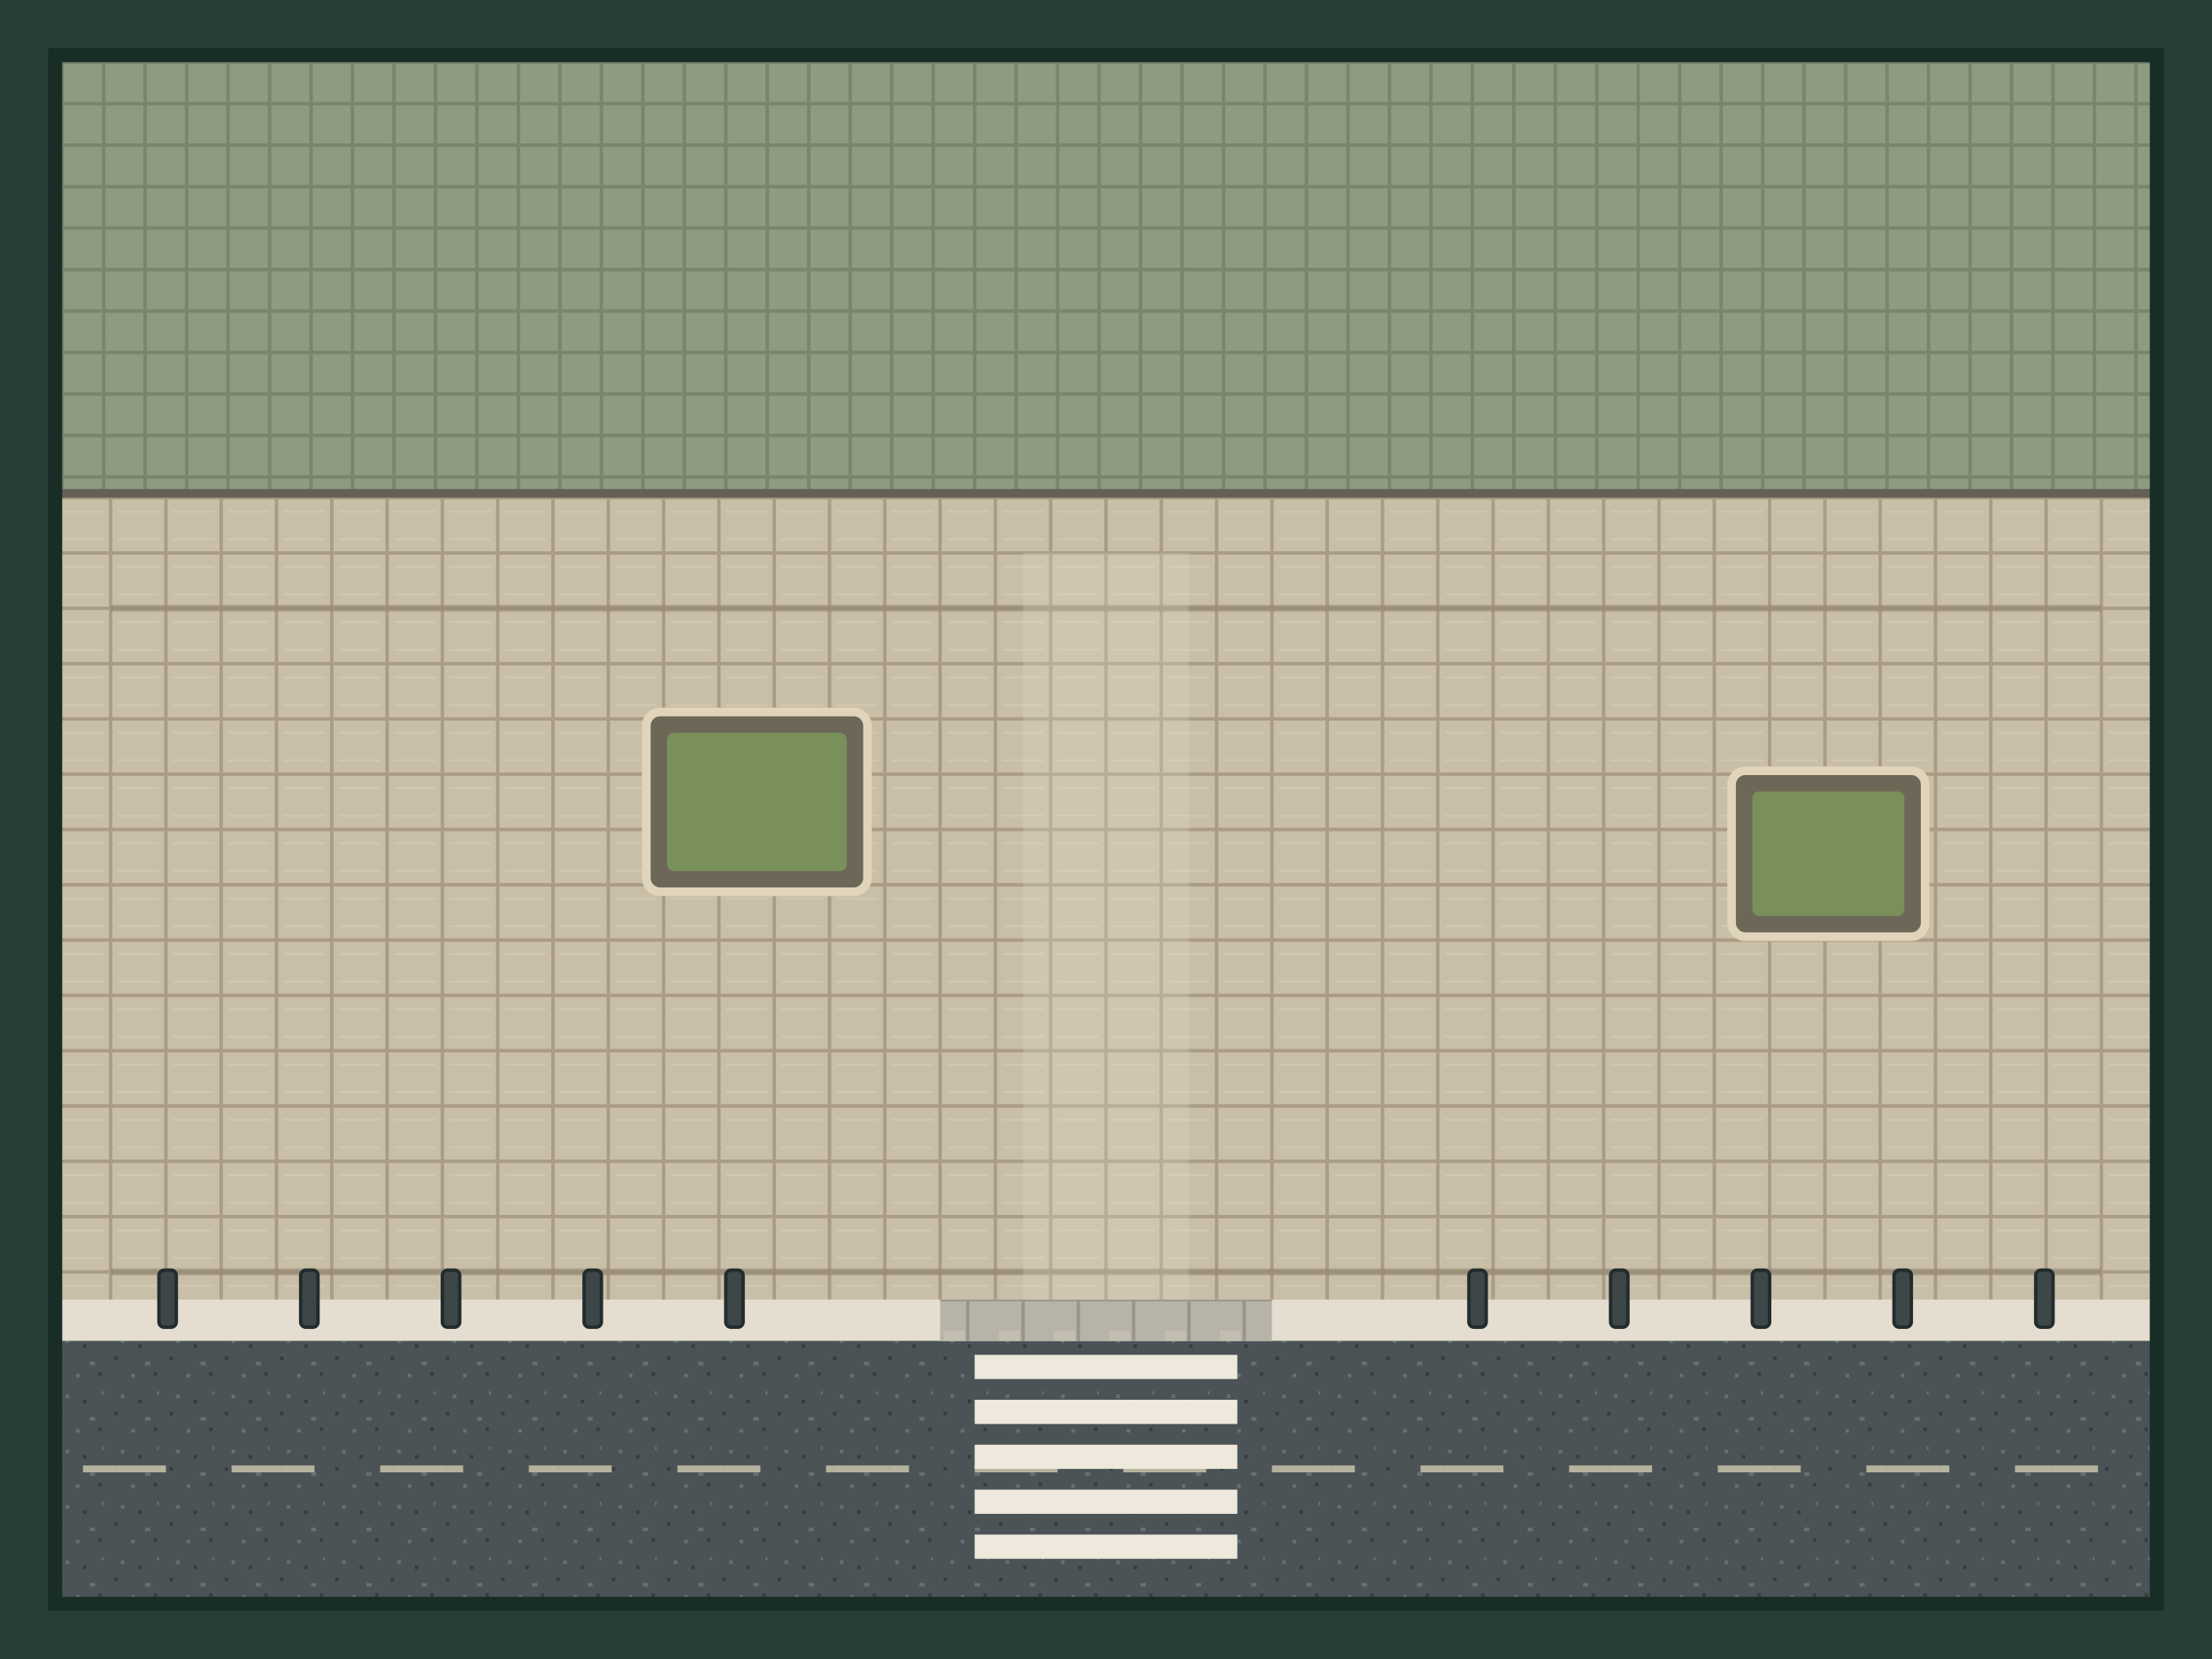
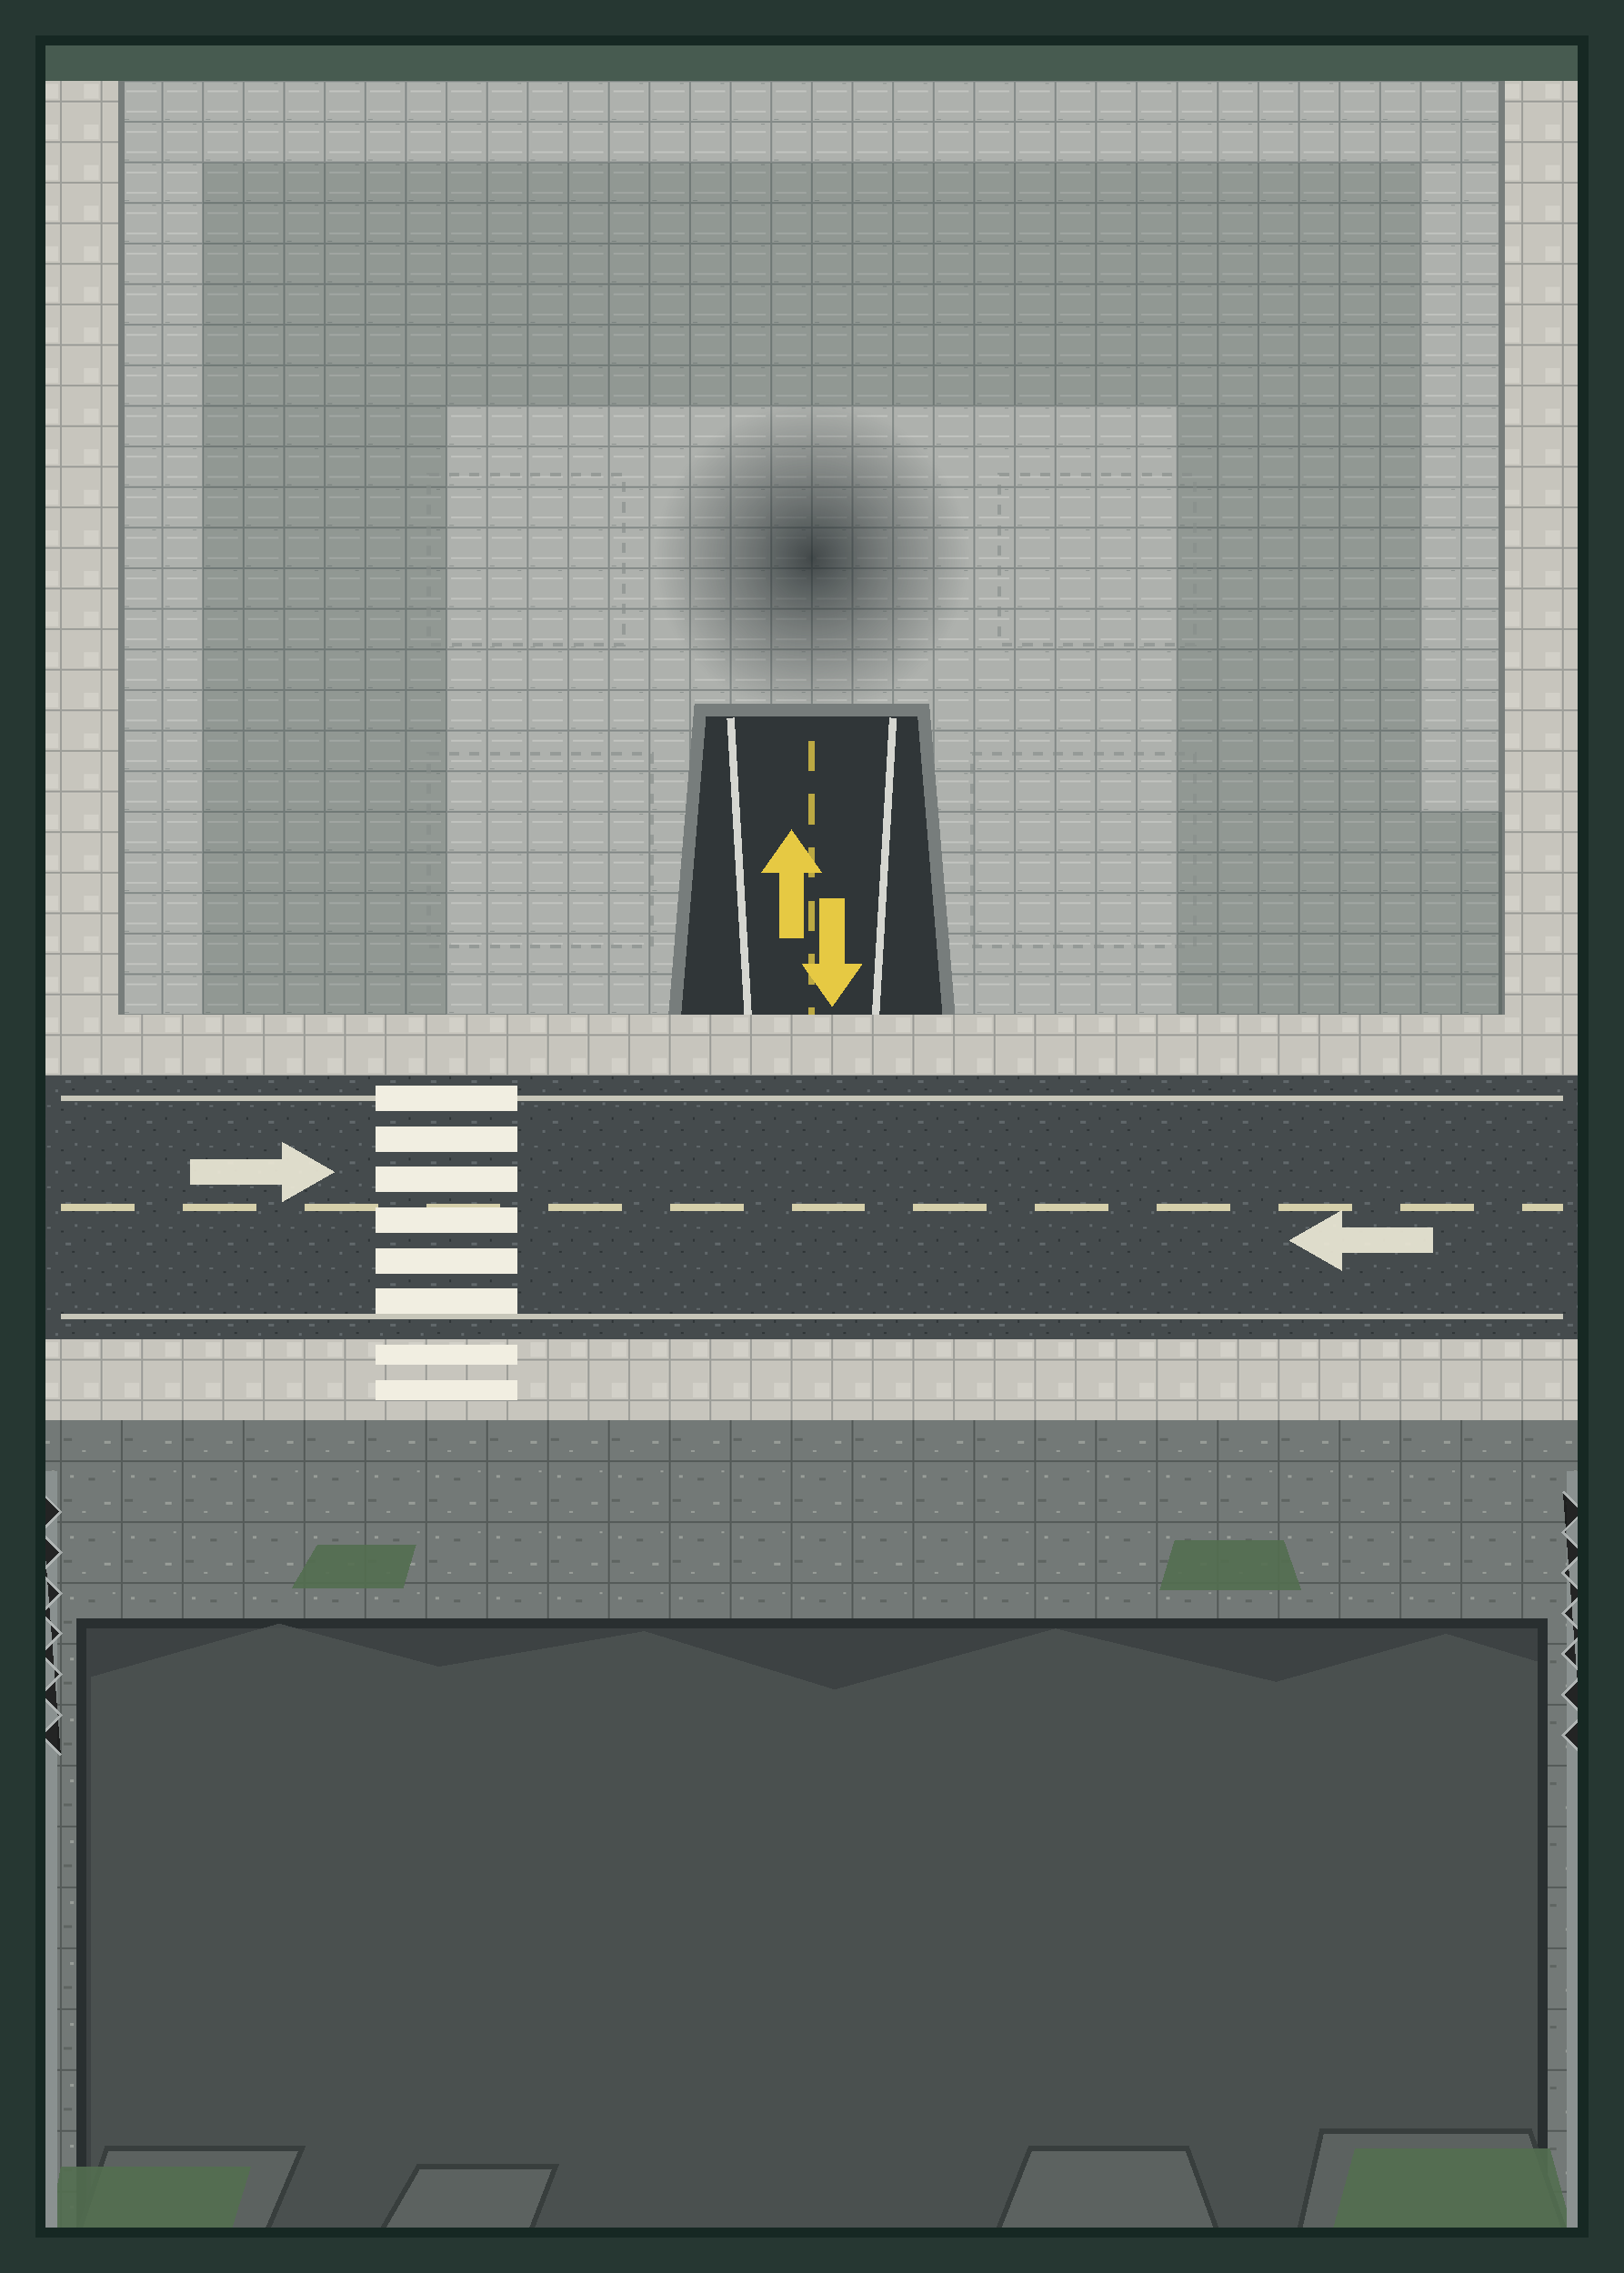
- <svg xmlns="http://www.w3.org/2000/svg" width="1280" height="960" viewBox="0 0 1280 960">
+ <svg xmlns="http://www.w3.org/2000/svg" width="1280" height="1792" viewBox="0 0 1280 1792" shape-rendering="crispEdges">
  <defs>
-     <pattern id="plaza-pavers" width="32" height="32" patternUnits="userSpaceOnUse">
-       <rect width="32" height="32" fill="#c9bea7" />
-       <path d="M0 0H32V32H0Z" fill="none" stroke="#aa9d86" stroke-width="2" />
-       <path d="M4 8H28M4 24H28" stroke="#d9cfbb" stroke-width="1" opacity=".65" />
+     <pattern id="gray-pavers" width="32" height="32" patternUnits="userSpaceOnUse">
+       <rect width="32" height="32" fill="#aeb1ad" />
+       <path d="M0 0H32V32H0Z" fill="none" stroke="#858b89" stroke-width="2" />
+       <path d="M4 8H28M4 24H28" stroke="#c7c9c5" stroke-width="1" opacity=".72" />
+       <path d="M2 30h4M24 2h3" stroke="#777d7b" stroke-width="1" opacity=".55" />
    </pattern>
    <pattern id="sidewalk" width="32" height="32" patternUnits="userSpaceOnUse">
-       <rect width="32" height="32" fill="#b8b3a8" />
-       <path d="M0 16H32M16 0V32" stroke="#99958c" stroke-width="2" />
-       <path d="M2 2H14V14H2Z" fill="#c7c2b7" opacity=".7" />
+       <rect width="32" height="32" fill="#c7c5bd" />
+       <path d="M0 16H32M16 0V32" stroke="#9d9e99" stroke-width="2" />
+       <path d="M2 2H14V14H2Z" fill="#d8d6ce" opacity=".65" />
    </pattern>
    <pattern id="asphalt" width="32" height="32" patternUnits="userSpaceOnUse">
-       <rect width="32" height="32" fill="#4b5356" />
-       <path d="M6 8h2m12 13h3M27 6h1M12 28h2" stroke="#687174" stroke-width="2" />
-       <path d="M2 18h2m12-7h2M25 27h2" stroke="#343c3f" stroke-width="2" />
+       <rect width="32" height="32" fill="#454b4d" />
+       <path d="M5 8h3m12 13h4M27 6h2M12 28h2" stroke="#60676a" stroke-width="2" />
+       <path d="M2 18h2m12-7h2M25 27h2" stroke="#303638" stroke-width="2" />
    </pattern>
-     <pattern id="roof-zone" width="24" height="24" patternUnits="userSpaceOnUse">
-       <rect width="24" height="24" fill="#8e9b82" />
-       <path d="M0 12H24M12 0V24" stroke="#78866d" stroke-width="2" />
+     <pattern id="unfinished-concrete" width="48" height="48" patternUnits="userSpaceOnUse">
+       <rect width="48" height="48" fill="#737977" />
+       <path d="M0 0H48V48H0Z" fill="none" stroke="#555b59" stroke-width="2" />
+       <path d="M7 12h3m24 21h5M17 40h3M41 8h2" stroke="#969b96" stroke-width="2" />
+       <path d="M2 31h7m13-17h5" stroke="#5f6562" stroke-width="2" />
    </pattern>
+     <radialGradient id="lightwell-shadow">
+       <stop offset="0" stop-color="#182023" stop-opacity=".72" />
+       <stop offset=".65" stop-color="#30383a" stop-opacity=".28" />
+       <stop offset="1" stop-color="#30383a" stop-opacity="0" />
+     </radialGradient>
  </defs>
-   <rect width="1280" height="960" fill="#283e35" />
-   <rect x="32" y="32" width="1216" height="896" fill="#5d7c63" stroke="#172d25" stroke-width="8" />
-   <rect x="32" y="32" width="1216" height="256" fill="url(#roof-zone)" />
-   <path d="M32 288H1248" stroke="#665f54" stroke-width="10" />
-   <rect x="32" y="288" width="1216" height="480" fill="url(#plaza-pavers)" />
-   <path d="M64 352H1216M64 736H1216" stroke="#8f846f" stroke-width="4" opacity=".55" />
-   <path d="M640 320V752" stroke="#e5dcc7" stroke-width="96" opacity=".26" />
-   <g fill="#6d6758" stroke="#e0d4ba" stroke-width="5">
-     <rect x="374" y="412" width="128" height="104" rx="8" />
-     <rect x="1002" y="446" width="112" height="96" rx="8" />
+   <rect width="1280" height="1792" fill="#263732" />
+   <rect x="32" y="32" width="1216" height="1728" fill="#475b50" stroke="#162823" stroke-width="8" />
+   <rect x="64" y="64" width="1152" height="784" fill="url(#gray-pavers)" />
+   <rect x="32" y="64" width="64" height="1056" fill="url(#sidewalk)" />
+   <rect x="1184" y="64" width="64" height="1056" fill="url(#sidewalk)" />
+   <path d="M96 64V848M1184 64V848" stroke="#777d7b" stroke-width="5" />
+   <path d="M352 800V320H928V800H1184V640H1120V128H160V800Z" fill="#20302d" opacity=".2" />
+   <circle cx="640" cy="440" r="124" fill="url(#lightwell-shadow)" />
+   <g fill="none" stroke="#868c89" stroke-width="3" stroke-dasharray="8 8" opacity=".62">
+     <rect x="338" y="374" width="154" height="134" />
+     <rect x="788" y="374" width="154" height="134" />
+     <rect x="338" y="594" width="176" height="152" />
+     <rect x="766" y="594" width="176" height="152" />
  </g>
-   <g fill="#7b925b" opacity=".95">
-     <rect x="386" y="424" width="104" height="80" rx="4" />
-     <rect x="1014" y="458" width="88" height="72" rx="4" />
+   <path d="M552 560H728L752 848H528Z" fill="#303638" stroke="#777d7c" stroke-width="10" />
+   <path d="M576 566L592 840M704 566L688 840" stroke="#d5d6d0" stroke-width="6" />
+   <path d="M640 584V840" stroke="#bca943" stroke-width="5" stroke-dasharray="24 18" />
+   <path d="M600 688l24-34 24 34h-14v52h-20v-52z" fill="#e6c943" />
+   <path d="M680 760l-24 34-24-34h14v-52h20v52z" fill="#e6c943" />
+   <rect x="520" y="824" width="240" height="24" fill="#363c3e" stroke="#777d7c" stroke-width="6" />
+   <rect x="32" y="800" width="1216" height="48" fill="url(#sidewalk)" />
+   <rect x="32" y="848" width="1216" height="208" fill="url(#asphalt)" />
+   <rect x="32" y="1056" width="1216" height="64" fill="url(#sidewalk)" />
+   <path d="M48 952H1232" stroke="#d5cfaa" stroke-width="6" stroke-dasharray="58 38" />
+   <path d="M48 866H1232M48 1038H1232" stroke="#e4e1d1" stroke-width="4" opacity=".82" />
+   <g fill="#ece8d6" opacity=".92">
+     <path d="M222 900l42 24-42 24v-14h-72v-20h72z" />
+     <path d="M1058 1002l-42-24 42-24v14h72v20h-72z" />
  </g>
-   <rect x="32" y="752" width="1216" height="24" fill="#e4ddd0" />
-   <rect x="32" y="776" width="1216" height="152" fill="url(#asphalt)" />
-   <path d="M48 850H1232" stroke="#d8d1b5" stroke-width="4" stroke-dasharray="48 38" opacity=".75" />
-   <g fill="#eee9dc">
-     <rect x="564" y="784" width="152" height="14" />
-     <rect x="564" y="810" width="152" height="14" />
-     <rect x="564" y="836" width="152" height="14" />
-     <rect x="564" y="862" width="152" height="14" />
-     <rect x="564" y="888" width="152" height="14" />
+   <g fill="#f1eee1">
+     <rect x="296" y="856" width="112" height="20" />
+     <rect x="296" y="888" width="112" height="20" />
+     <rect x="296" y="920" width="112" height="20" />
+     <rect x="296" y="952" width="112" height="20" />
+     <rect x="296" y="984" width="112" height="20" />
+     <rect x="296" y="1016" width="112" height="20" />
+     <rect x="296" y="1060" width="112" height="16" />
+     <rect x="296" y="1088" width="112" height="16" />
  </g>
-   <rect x="544" y="752" width="192" height="24" fill="url(#sidewalk)" />
-   <g fill="#3d4748" stroke="#222c2d" stroke-width="2">
-     <rect x="92" y="735" width="10" height="33" rx="3" />
-     <rect x="174" y="735" width="10" height="33" rx="3" />
-     <rect x="256" y="735" width="10" height="33" rx="3" />
-     <rect x="338" y="735" width="10" height="33" rx="3" />
-     <rect x="420" y="735" width="10" height="33" rx="3" />
-     <rect x="850" y="735" width="10" height="33" rx="3" />
-     <rect x="932" y="735" width="10" height="33" rx="3" />
-     <rect x="1014" y="735" width="10" height="33" rx="3" />
-     <rect x="1096" y="735" width="10" height="33" rx="3" />
-     <rect x="1178" y="735" width="10" height="33" rx="3" />
+   <rect x="32" y="1120" width="1216" height="640" fill="url(#unfinished-concrete)" />
+   <rect x="64" y="1280" width="1152" height="480" fill="#3d4243" stroke="#292f30" stroke-width="8" />
+   <path d="M72 1322l148-42 126 34 162-28 150 46 174-48 174 42 134-38 72 22v450H72Z" fill="#4d5352" opacity=".82" />
+   <g fill="#5c6260" stroke="#383e3d" stroke-width="4">
+     <path d="M84 1694h154l-28 66H62z" />
+     <path d="M1042 1680h164l28 80h-210z" />
+     <path d="M330 1708h108l-20 52H300z" />
+     <path d="M812 1694h124l24 66H786z" />
  </g>
-   <path d="M32 32H1248V928H32Z" fill="none" stroke="#172d25" stroke-width="8" />
+   <g fill="#536e50" opacity=".9">
+     <path d="M48 1708h150l-16 52H38z" />
+     <path d="M1068 1694h154l18 66h-190z" />
+     <path d="M250 1218h78l-10 34h-88z" />
+     <path d="M926 1214h86l14 40h-112z" />
+   </g>
+   <g fill="none" stroke="#8a9190" stroke-width="10">
+     <path d="M40 1160V1760" />
+     <path d="M1240 1160V1760" />
+   </g>
+   <g stroke="#bec3c2" stroke-width="2" opacity=".75">
+     <path d="M32 1176l16 16-16 16 16 16-16 16 16 16-16 16 16 16-16 16 16 16-16 16 16 16-16 16 16 16" />
+     <path d="M1232 1176l16 16-16 16 16 16-16 16 16 16-16 16 16 16-16 16 16 16-16 16 16 16-16 16 16 16" />
+   </g>
+   <path d="M32 32H1248V1760H32Z" fill="none" stroke="#162823" stroke-width="8" />
</svg>
